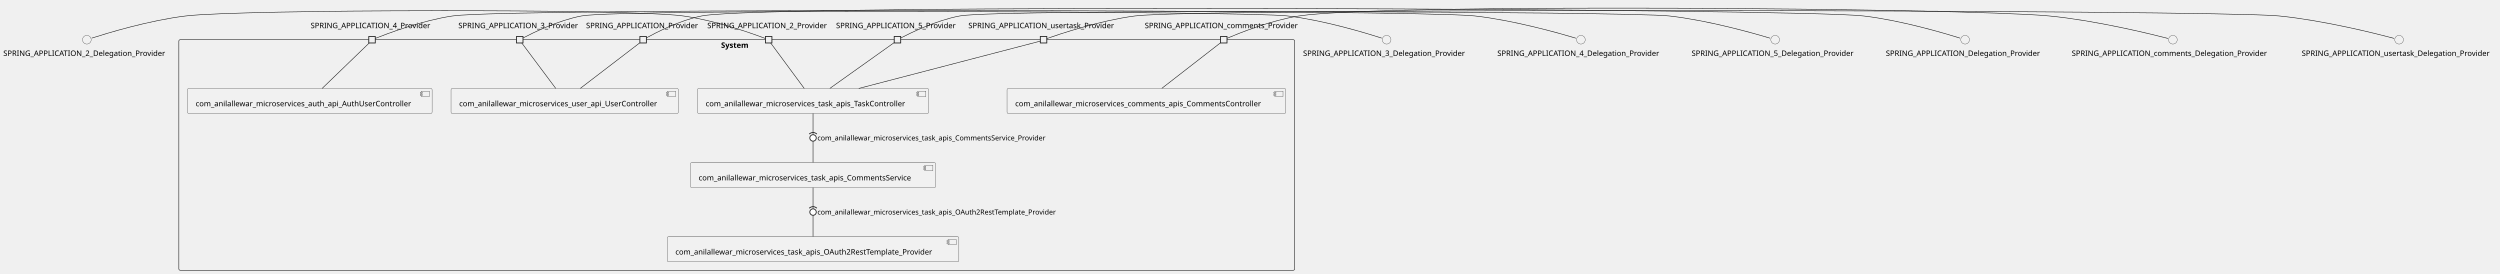
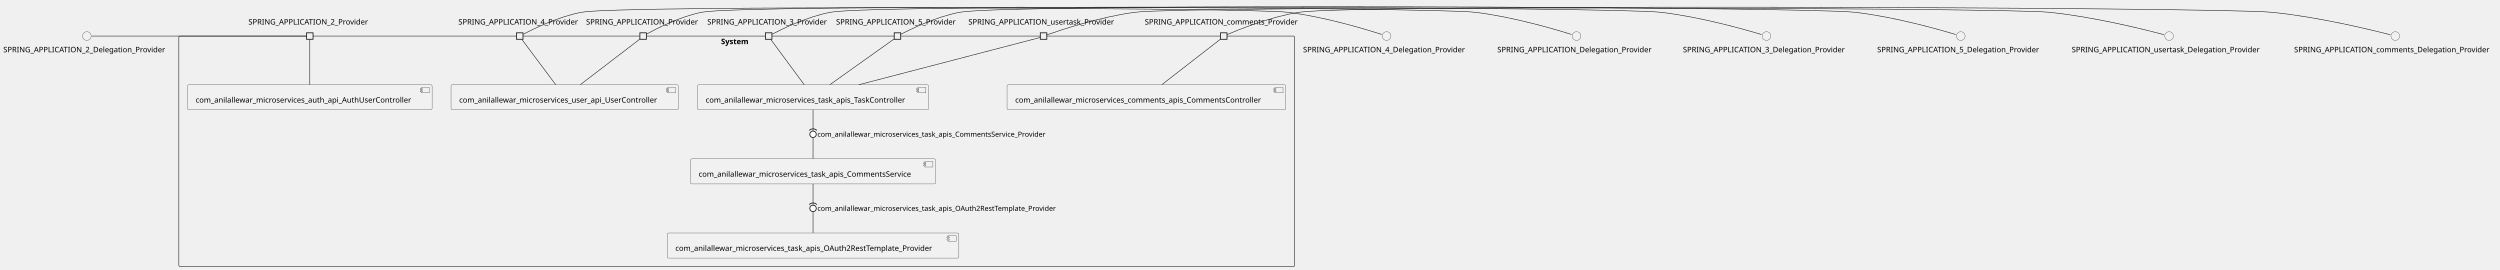
- <svg xmlns="http://www.w3.org/2000/svg" xmlns:xlink="http://www.w3.org/1999/xlink" contentStyleType="text/css" height="505px" preserveAspectRatio="none" style="width:4620px;height:505px;background:#FFFFFF;" version="1.1" viewBox="0 0 4620 505" width="4620px" zoomAndPan="magnify">
+ <svg xmlns="http://www.w3.org/2000/svg" xmlns:xlink="http://www.w3.org/1999/xlink" contentStyleType="text/css" height="498px" preserveAspectRatio="none" style="width:4620px;height:498px;background:#FFFFFF;" version="1.1" viewBox="0 0 4620 498" width="4620px" zoomAndPan="magnify">
  <defs />
  <g>
    <g id="cluster_System">
-       <rect fill="none" height="426" rx="2.5" ry="2.5" style="stroke:#181818;stroke-width:1.0;" width="2062" x="330.5" y="73.42" />
-       <text fill="#000000" font-family="sans-serif" font-size="14" font-weight="bold" lengthAdjust="spacing" textLength="58" x="1332.5" y="88.415">System</text>
+       <rect fill="none" height="426" rx="2.5" ry="2.5" style="stroke:#181818;stroke-width:1.0;" width="2062" x="330.5" y="66.62" />
+       <text fill="#000000" font-family="sans-serif" font-size="14" font-weight="bold" lengthAdjust="spacing" textLength="58" x="1332.5" y="81.615">System</text>
    </g>
    <g id="elem_com_anilallewar_microservices_auth_api_AuthUserController">
-       <a href="anilallewar-microservices-basics-spring-boot.repository#_05n4yvxfEe6POsNlSrEc1A" target="_top" title="anilallewar-microservices-basics-spring-boot.repository#_05n4yvxfEe6POsNlSrEc1A" xlink:actuate="onRequest" xlink:href="anilallewar-microservices-basics-spring-boot.repository#_05n4yvxfEe6POsNlSrEc1A" xlink:show="new" xlink:title="anilallewar-microservices-basics-spring-boot.repository#_05n4yvxfEe6POsNlSrEc1A" xlink:type="simple">
-         <rect fill="#F1F1F1" height="46.297" rx="2.5" ry="2.5" style="stroke:#181818;stroke-width:0.5;" width="452" x="346.5" y="163.42" />
-         <rect fill="#F1F1F1" height="10" style="stroke:#181818;stroke-width:0.5;" width="15" x="778.5" y="168.42" />
-         <rect fill="#F1F1F1" height="2" style="stroke:#181818;stroke-width:0.5;" width="4" x="776.5" y="170.42" />
-         <rect fill="#F1F1F1" height="2" style="stroke:#181818;stroke-width:0.5;" width="4" x="776.5" y="174.42" />
-         <text fill="#000000" font-family="sans-serif" font-size="14" lengthAdjust="spacing" textLength="412" x="361.5" y="196.415">com_anilallewar_microservices_auth_api_AuthUserController</text>
+       <a href="anilallewar-microservices-basics-spring-boot.repository#_2xzwGv0oEe674L9jyXxNZA" target="_top" title="anilallewar-microservices-basics-spring-boot.repository#_2xzwGv0oEe674L9jyXxNZA" xlink:actuate="onRequest" xlink:href="anilallewar-microservices-basics-spring-boot.repository#_2xzwGv0oEe674L9jyXxNZA" xlink:show="new" xlink:title="anilallewar-microservices-basics-spring-boot.repository#_2xzwGv0oEe674L9jyXxNZA" xlink:type="simple">
+         <rect fill="#F1F1F1" height="46.297" rx="2.5" ry="2.5" style="stroke:#181818;stroke-width:0.5;" width="452" x="346.5" y="156.62" />
+         <rect fill="#F1F1F1" height="10" style="stroke:#181818;stroke-width:0.5;" width="15" x="778.5" y="161.62" />
+         <rect fill="#F1F1F1" height="2" style="stroke:#181818;stroke-width:0.5;" width="4" x="776.5" y="163.62" />
+         <rect fill="#F1F1F1" height="2" style="stroke:#181818;stroke-width:0.5;" width="4" x="776.5" y="167.62" />
+         <text fill="#000000" font-family="sans-serif" font-size="14" lengthAdjust="spacing" textLength="412" x="361.5" y="189.615">com_anilallewar_microservices_auth_api_AuthUserController</text>
      </a>
    </g>
    <g id="elem_com_anilallewar_microservices_comments_apis_CommentsController">
-       <a href="anilallewar-microservices-basics-spring-boot.repository#_05n4yvxfEe6POsNlSrEc1A" target="_top" title="anilallewar-microservices-basics-spring-boot.repository#_05n4yvxfEe6POsNlSrEc1A" xlink:actuate="onRequest" xlink:href="anilallewar-microservices-basics-spring-boot.repository#_05n4yvxfEe6POsNlSrEc1A" xlink:show="new" xlink:title="anilallewar-microservices-basics-spring-boot.repository#_05n4yvxfEe6POsNlSrEc1A" xlink:type="simple">
-         <rect fill="#F1F1F1" height="46.297" rx="2.5" ry="2.5" style="stroke:#181818;stroke-width:0.5;" width="515" x="1861" y="163.42" />
-         <rect fill="#F1F1F1" height="10" style="stroke:#181818;stroke-width:0.5;" width="15" x="2356" y="168.42" />
-         <rect fill="#F1F1F1" height="2" style="stroke:#181818;stroke-width:0.5;" width="4" x="2354" y="170.42" />
-         <rect fill="#F1F1F1" height="2" style="stroke:#181818;stroke-width:0.5;" width="4" x="2354" y="174.42" />
-         <text fill="#000000" font-family="sans-serif" font-size="14" lengthAdjust="spacing" textLength="475" x="1876" y="196.415">com_anilallewar_microservices_comments_apis_CommentsController</text>
+       <a href="anilallewar-microservices-basics-spring-boot.repository#_2xzwGv0oEe674L9jyXxNZA" target="_top" title="anilallewar-microservices-basics-spring-boot.repository#_2xzwGv0oEe674L9jyXxNZA" xlink:actuate="onRequest" xlink:href="anilallewar-microservices-basics-spring-boot.repository#_2xzwGv0oEe674L9jyXxNZA" xlink:show="new" xlink:title="anilallewar-microservices-basics-spring-boot.repository#_2xzwGv0oEe674L9jyXxNZA" xlink:type="simple">
+         <rect fill="#F1F1F1" height="46.297" rx="2.5" ry="2.5" style="stroke:#181818;stroke-width:0.5;" width="515" x="1861" y="156.62" />
+         <rect fill="#F1F1F1" height="10" style="stroke:#181818;stroke-width:0.5;" width="15" x="2356" y="161.62" />
+         <rect fill="#F1F1F1" height="2" style="stroke:#181818;stroke-width:0.5;" width="4" x="2354" y="163.62" />
+         <rect fill="#F1F1F1" height="2" style="stroke:#181818;stroke-width:0.5;" width="4" x="2354" y="167.62" />
+         <text fill="#000000" font-family="sans-serif" font-size="14" lengthAdjust="spacing" textLength="475" x="1876" y="189.615">com_anilallewar_microservices_comments_apis_CommentsController</text>
      </a>
    </g>
    <g id="elem_com_anilallewar_microservices_task_apis_CommentsService">
-       <a href="anilallewar-microservices-basics-spring-boot.repository#_05n4yvxfEe6POsNlSrEc1A" target="_top" title="anilallewar-microservices-basics-spring-boot.repository#_05n4yvxfEe6POsNlSrEc1A" xlink:actuate="onRequest" xlink:href="anilallewar-microservices-basics-spring-boot.repository#_05n4yvxfEe6POsNlSrEc1A" xlink:show="new" xlink:title="anilallewar-microservices-basics-spring-boot.repository#_05n4yvxfEe6POsNlSrEc1A" xlink:type="simple">
-         <rect fill="#F1F1F1" height="46.297" rx="2.5" ry="2.5" style="stroke:#181818;stroke-width:0.5;" width="453" x="1276" y="300.42" />
-         <rect fill="#F1F1F1" height="10" style="stroke:#181818;stroke-width:0.5;" width="15" x="1709" y="305.42" />
-         <rect fill="#F1F1F1" height="2" style="stroke:#181818;stroke-width:0.5;" width="4" x="1707" y="307.42" />
-         <rect fill="#F1F1F1" height="2" style="stroke:#181818;stroke-width:0.5;" width="4" x="1707" y="311.42" />
-         <text fill="#000000" font-family="sans-serif" font-size="14" lengthAdjust="spacing" textLength="413" x="1291" y="333.415">com_anilallewar_microservices_task_apis_CommentsService</text>
+       <a href="anilallewar-microservices-basics-spring-boot.repository#_2xzwGv0oEe674L9jyXxNZA" target="_top" title="anilallewar-microservices-basics-spring-boot.repository#_2xzwGv0oEe674L9jyXxNZA" xlink:actuate="onRequest" xlink:href="anilallewar-microservices-basics-spring-boot.repository#_2xzwGv0oEe674L9jyXxNZA" xlink:show="new" xlink:title="anilallewar-microservices-basics-spring-boot.repository#_2xzwGv0oEe674L9jyXxNZA" xlink:type="simple">
+         <rect fill="#F1F1F1" height="46.297" rx="2.5" ry="2.5" style="stroke:#181818;stroke-width:0.5;" width="453" x="1276" y="293.62" />
+         <rect fill="#F1F1F1" height="10" style="stroke:#181818;stroke-width:0.5;" width="15" x="1709" y="298.62" />
+         <rect fill="#F1F1F1" height="2" style="stroke:#181818;stroke-width:0.5;" width="4" x="1707" y="300.62" />
+         <rect fill="#F1F1F1" height="2" style="stroke:#181818;stroke-width:0.5;" width="4" x="1707" y="304.62" />
+         <text fill="#000000" font-family="sans-serif" font-size="14" lengthAdjust="spacing" textLength="413" x="1291" y="326.615">com_anilallewar_microservices_task_apis_CommentsService</text>
      </a>
    </g>
    <g id="elem_com_anilallewar_microservices_task_apis_OAuth2RestTemplate_Provider">
-       <a href="anilallewar-microservices-basics-spring-boot.repository#_05n4yvxfEe6POsNlSrEc1A" target="_top" title="anilallewar-microservices-basics-spring-boot.repository#_05n4yvxfEe6POsNlSrEc1A" xlink:actuate="onRequest" xlink:href="anilallewar-microservices-basics-spring-boot.repository#_05n4yvxfEe6POsNlSrEc1A" xlink:show="new" xlink:title="anilallewar-microservices-basics-spring-boot.repository#_05n4yvxfEe6POsNlSrEc1A" xlink:type="simple">
-         <rect fill="#F1F1F1" height="46.297" rx="2.5" ry="2.5" style="stroke:#181818;stroke-width:0.5;" width="539" x="1233" y="437.42" />
-         <rect fill="#F1F1F1" height="10" style="stroke:#181818;stroke-width:0.5;" width="15" x="1752" y="442.42" />
-         <rect fill="#F1F1F1" height="2" style="stroke:#181818;stroke-width:0.5;" width="4" x="1750" y="444.42" />
-         <rect fill="#F1F1F1" height="2" style="stroke:#181818;stroke-width:0.5;" width="4" x="1750" y="448.42" />
-         <text fill="#000000" font-family="sans-serif" font-size="14" lengthAdjust="spacing" textLength="499" x="1248" y="470.415">com_anilallewar_microservices_task_apis_OAuth2RestTemplate_Provider</text>
+       <a href="anilallewar-microservices-basics-spring-boot.repository#_2xzwGv0oEe674L9jyXxNZA" target="_top" title="anilallewar-microservices-basics-spring-boot.repository#_2xzwGv0oEe674L9jyXxNZA" xlink:actuate="onRequest" xlink:href="anilallewar-microservices-basics-spring-boot.repository#_2xzwGv0oEe674L9jyXxNZA" xlink:show="new" xlink:title="anilallewar-microservices-basics-spring-boot.repository#_2xzwGv0oEe674L9jyXxNZA" xlink:type="simple">
+         <rect fill="#F1F1F1" height="46.297" rx="2.5" ry="2.5" style="stroke:#181818;stroke-width:0.5;" width="539" x="1233" y="430.62" />
+         <rect fill="#F1F1F1" height="10" style="stroke:#181818;stroke-width:0.5;" width="15" x="1752" y="435.62" />
+         <rect fill="#F1F1F1" height="2" style="stroke:#181818;stroke-width:0.5;" width="4" x="1750" y="437.62" />
+         <rect fill="#F1F1F1" height="2" style="stroke:#181818;stroke-width:0.5;" width="4" x="1750" y="441.62" />
+         <text fill="#000000" font-family="sans-serif" font-size="14" lengthAdjust="spacing" textLength="499" x="1248" y="463.615">com_anilallewar_microservices_task_apis_OAuth2RestTemplate_Provider</text>
      </a>
    </g>
    <g id="elem_com_anilallewar_microservices_task_apis_TaskController">
-       <a href="anilallewar-microservices-basics-spring-boot.repository#_05n4yvxfEe6POsNlSrEc1A" target="_top" title="anilallewar-microservices-basics-spring-boot.repository#_05n4yvxfEe6POsNlSrEc1A" xlink:actuate="onRequest" xlink:href="anilallewar-microservices-basics-spring-boot.repository#_05n4yvxfEe6POsNlSrEc1A" xlink:show="new" xlink:title="anilallewar-microservices-basics-spring-boot.repository#_05n4yvxfEe6POsNlSrEc1A" xlink:type="simple">
-         <rect fill="#F1F1F1" height="46.297" rx="2.5" ry="2.5" style="stroke:#181818;stroke-width:0.5;" width="427" x="1289" y="163.42" />
-         <rect fill="#F1F1F1" height="10" style="stroke:#181818;stroke-width:0.5;" width="15" x="1696" y="168.42" />
-         <rect fill="#F1F1F1" height="2" style="stroke:#181818;stroke-width:0.5;" width="4" x="1694" y="170.42" />
-         <rect fill="#F1F1F1" height="2" style="stroke:#181818;stroke-width:0.5;" width="4" x="1694" y="174.42" />
-         <text fill="#000000" font-family="sans-serif" font-size="14" lengthAdjust="spacing" textLength="387" x="1304" y="196.415">com_anilallewar_microservices_task_apis_TaskController</text>
+       <a href="anilallewar-microservices-basics-spring-boot.repository#_2xzwGv0oEe674L9jyXxNZA" target="_top" title="anilallewar-microservices-basics-spring-boot.repository#_2xzwGv0oEe674L9jyXxNZA" xlink:actuate="onRequest" xlink:href="anilallewar-microservices-basics-spring-boot.repository#_2xzwGv0oEe674L9jyXxNZA" xlink:show="new" xlink:title="anilallewar-microservices-basics-spring-boot.repository#_2xzwGv0oEe674L9jyXxNZA" xlink:type="simple">
+         <rect fill="#F1F1F1" height="46.297" rx="2.5" ry="2.5" style="stroke:#181818;stroke-width:0.5;" width="427" x="1289" y="156.62" />
+         <rect fill="#F1F1F1" height="10" style="stroke:#181818;stroke-width:0.5;" width="15" x="1696" y="161.62" />
+         <rect fill="#F1F1F1" height="2" style="stroke:#181818;stroke-width:0.5;" width="4" x="1694" y="163.62" />
+         <rect fill="#F1F1F1" height="2" style="stroke:#181818;stroke-width:0.5;" width="4" x="1694" y="167.62" />
+         <text fill="#000000" font-family="sans-serif" font-size="14" lengthAdjust="spacing" textLength="387" x="1304" y="189.615">com_anilallewar_microservices_task_apis_TaskController</text>
      </a>
    </g>
    <g id="elem_com_anilallewar_microservices_user_api_UserController">
-       <a href="anilallewar-microservices-basics-spring-boot.repository#_05n4yvxfEe6POsNlSrEc1A" target="_top" title="anilallewar-microservices-basics-spring-boot.repository#_05n4yvxfEe6POsNlSrEc1A" xlink:actuate="onRequest" xlink:href="anilallewar-microservices-basics-spring-boot.repository#_05n4yvxfEe6POsNlSrEc1A" xlink:show="new" xlink:title="anilallewar-microservices-basics-spring-boot.repository#_05n4yvxfEe6POsNlSrEc1A" xlink:type="simple">
-         <rect fill="#F1F1F1" height="46.297" rx="2.5" ry="2.5" style="stroke:#181818;stroke-width:0.5;" width="420" x="833.5" y="163.42" />
-         <rect fill="#F1F1F1" height="10" style="stroke:#181818;stroke-width:0.5;" width="15" x="1233.5" y="168.42" />
-         <rect fill="#F1F1F1" height="2" style="stroke:#181818;stroke-width:0.5;" width="4" x="1231.5" y="170.42" />
-         <rect fill="#F1F1F1" height="2" style="stroke:#181818;stroke-width:0.5;" width="4" x="1231.5" y="174.42" />
-         <text fill="#000000" font-family="sans-serif" font-size="14" lengthAdjust="spacing" textLength="380" x="848.5" y="196.415">com_anilallewar_microservices_user_api_UserController</text>
+       <a href="anilallewar-microservices-basics-spring-boot.repository#_2xzwGv0oEe674L9jyXxNZA" target="_top" title="anilallewar-microservices-basics-spring-boot.repository#_2xzwGv0oEe674L9jyXxNZA" xlink:actuate="onRequest" xlink:href="anilallewar-microservices-basics-spring-boot.repository#_2xzwGv0oEe674L9jyXxNZA" xlink:show="new" xlink:title="anilallewar-microservices-basics-spring-boot.repository#_2xzwGv0oEe674L9jyXxNZA" xlink:type="simple">
+         <rect fill="#F1F1F1" height="46.297" rx="2.5" ry="2.5" style="stroke:#181818;stroke-width:0.5;" width="420" x="833.5" y="156.62" />
+         <rect fill="#F1F1F1" height="10" style="stroke:#181818;stroke-width:0.5;" width="15" x="1233.5" y="161.62" />
+         <rect fill="#F1F1F1" height="2" style="stroke:#181818;stroke-width:0.5;" width="4" x="1231.5" y="163.62" />
+         <rect fill="#F1F1F1" height="2" style="stroke:#181818;stroke-width:0.5;" width="4" x="1231.5" y="167.62" />
+         <text fill="#000000" font-family="sans-serif" font-size="14" lengthAdjust="spacing" textLength="380" x="848.5" y="189.615">com_anilallewar_microservices_user_api_UserController</text>
      </a>
    </g>
-     <text fill="#000000" font-family="sans-serif" font-size="14" lengthAdjust="spacing" textLength="227" x="1307" y="52.118">SPRING_APPLICATION_2_Provider</text>
-     <rect fill="#F1F1F1" height="12" style="stroke:#181818;stroke-width:1.5;" width="12" x="1414.5" y="67.42" />
-     <text fill="#000000" font-family="sans-serif" font-size="14" lengthAdjust="spacing" textLength="227" x="847" y="52.118">SPRING_APPLICATION_3_Provider</text>
-     <rect fill="#F1F1F1" height="12" style="stroke:#181818;stroke-width:1.5;" width="12" x="954.5" y="67.42" />
-     <text fill="#000000" font-family="sans-serif" font-size="14" lengthAdjust="spacing" textLength="227" x="574" y="52.118">SPRING_APPLICATION_4_Provider</text>
-     <rect fill="#F1F1F1" height="12" style="stroke:#181818;stroke-width:1.5;" width="12" x="681.5" y="67.42" />
-     <text fill="#000000" font-family="sans-serif" font-size="14" lengthAdjust="spacing" textLength="227" x="1545" y="52.118">SPRING_APPLICATION_5_Provider</text>
-     <rect fill="#F1F1F1" height="12" style="stroke:#181818;stroke-width:1.5;" width="12" x="1652.5" y="67.42" />
-     <text fill="#000000" font-family="sans-serif" font-size="14" lengthAdjust="spacing" textLength="211" x="1083" y="52.118">SPRING_APPLICATION_Provider</text>
-     <rect fill="#F1F1F1" height="12" style="stroke:#181818;stroke-width:1.5;" width="12" x="1182.5" y="67.42" />
-     <text fill="#000000" font-family="sans-serif" font-size="14" lengthAdjust="spacing" textLength="292" x="2115.5" y="52.118">SPRING_APPLICATION_comments_Provider</text>
-     <rect fill="#F1F1F1" height="12" style="stroke:#181818;stroke-width:1.5;" width="12" x="2255.5" y="67.42" />
-     <text fill="#000000" font-family="sans-serif" font-size="14" lengthAdjust="spacing" textLength="278" x="1789.5" y="52.118">SPRING_APPLICATION_usertask_Provider</text>
-     <rect fill="#F1F1F1" height="12" style="stroke:#181818;stroke-width:1.5;" width="12" x="1922.5" y="67.42" />
+     <text fill="#000000" font-family="sans-serif" font-size="14" lengthAdjust="spacing" textLength="227" x="459" y="45.318">SPRING_APPLICATION_2_Provider</text>
+     <rect fill="#F1F1F1" height="12" style="stroke:#181818;stroke-width:1.5;" width="12" x="566.5" y="60.62" />
+     <text fill="#000000" font-family="sans-serif" font-size="14" lengthAdjust="spacing" textLength="227" x="1307" y="45.318">SPRING_APPLICATION_3_Provider</text>
+     <rect fill="#F1F1F1" height="12" style="stroke:#181818;stroke-width:1.5;" width="12" x="1414.5" y="60.62" />
+     <text fill="#000000" font-family="sans-serif" font-size="14" lengthAdjust="spacing" textLength="227" x="847" y="45.318">SPRING_APPLICATION_4_Provider</text>
+     <rect fill="#F1F1F1" height="12" style="stroke:#181818;stroke-width:1.5;" width="12" x="954.5" y="60.62" />
+     <text fill="#000000" font-family="sans-serif" font-size="14" lengthAdjust="spacing" textLength="227" x="1545" y="45.318">SPRING_APPLICATION_5_Provider</text>
+     <rect fill="#F1F1F1" height="12" style="stroke:#181818;stroke-width:1.5;" width="12" x="1652.5" y="60.62" />
+     <text fill="#000000" font-family="sans-serif" font-size="14" lengthAdjust="spacing" textLength="211" x="1083" y="45.318">SPRING_APPLICATION_Provider</text>
+     <rect fill="#F1F1F1" height="12" style="stroke:#181818;stroke-width:1.5;" width="12" x="1182.5" y="60.62" />
+     <text fill="#000000" font-family="sans-serif" font-size="14" lengthAdjust="spacing" textLength="292" x="2115.5" y="45.318">SPRING_APPLICATION_comments_Provider</text>
+     <rect fill="#F1F1F1" height="12" style="stroke:#181818;stroke-width:1.5;" width="12" x="2255.5" y="60.62" />
+     <text fill="#000000" font-family="sans-serif" font-size="14" lengthAdjust="spacing" textLength="278" x="1789.5" y="45.318">SPRING_APPLICATION_usertask_Provider</text>
+     <rect fill="#F1F1F1" height="12" style="stroke:#181818;stroke-width:1.5;" width="12" x="1922.5" y="60.62" />
    <g id="elem_SPRING_APPLICATION_2_Delegation_Provider">
-       <ellipse cx="160.5" cy="73.42" fill="#F1F1F1" rx="8" ry="8" style="stroke:#181818;stroke-width:0.5;" />
-       <text fill="#000000" font-family="sans-serif" font-size="14" lengthAdjust="spacing" textLength="309" x="6" y="103.415">SPRING_APPLICATION_2_Delegation_Provider</text>
+       <ellipse cx="160.5" cy="66.62" fill="#F1F1F1" rx="8" ry="8" style="stroke:#181818;stroke-width:0.5;" />
+       <text fill="#000000" font-family="sans-serif" font-size="14" lengthAdjust="spacing" textLength="309" x="6" y="96.615">SPRING_APPLICATION_2_Delegation_Provider</text>
    </g>
    <g id="elem_SPRING_APPLICATION_3_Delegation_Provider">
-       <ellipse cx="2562.5" cy="73.42" fill="#F1F1F1" rx="8" ry="8" style="stroke:#181818;stroke-width:0.5;" />
-       <text fill="#000000" font-family="sans-serif" font-size="14" lengthAdjust="spacing" textLength="309" x="2408" y="103.415">SPRING_APPLICATION_3_Delegation_Provider</text>
+       <ellipse cx="3264.5" cy="66.62" fill="#F1F1F1" rx="8" ry="8" style="stroke:#181818;stroke-width:0.5;" />
+       <text fill="#000000" font-family="sans-serif" font-size="14" lengthAdjust="spacing" textLength="309" x="3110" y="96.615">SPRING_APPLICATION_3_Delegation_Provider</text>
    </g>
    <g id="elem_SPRING_APPLICATION_4_Delegation_Provider">
-       <ellipse cx="2921.5" cy="73.42" fill="#F1F1F1" rx="8" ry="8" style="stroke:#181818;stroke-width:0.5;" />
-       <text fill="#000000" font-family="sans-serif" font-size="14" lengthAdjust="spacing" textLength="309" x="2767" y="103.415">SPRING_APPLICATION_4_Delegation_Provider</text>
+       <ellipse cx="2562.5" cy="66.62" fill="#F1F1F1" rx="8" ry="8" style="stroke:#181818;stroke-width:0.5;" />
+       <text fill="#000000" font-family="sans-serif" font-size="14" lengthAdjust="spacing" textLength="309" x="2408" y="96.615">SPRING_APPLICATION_4_Delegation_Provider</text>
    </g>
    <g id="elem_SPRING_APPLICATION_5_Delegation_Provider">
-       <ellipse cx="3280.5" cy="73.42" fill="#F1F1F1" rx="8" ry="8" style="stroke:#181818;stroke-width:0.5;" />
-       <text fill="#000000" font-family="sans-serif" font-size="14" lengthAdjust="spacing" textLength="309" x="3126" y="103.415">SPRING_APPLICATION_5_Delegation_Provider</text>
+       <ellipse cx="3623.5" cy="66.62" fill="#F1F1F1" rx="8" ry="8" style="stroke:#181818;stroke-width:0.5;" />
+       <text fill="#000000" font-family="sans-serif" font-size="14" lengthAdjust="spacing" textLength="309" x="3469" y="96.615">SPRING_APPLICATION_5_Delegation_Provider</text>
    </g>
    <g id="elem_SPRING_APPLICATION_Delegation_Provider">
-       <ellipse cx="3631.5" cy="73.42" fill="#F1F1F1" rx="8" ry="8" style="stroke:#181818;stroke-width:0.5;" />
-       <text fill="#000000" font-family="sans-serif" font-size="14" lengthAdjust="spacing" textLength="293" x="3485" y="103.415">SPRING_APPLICATION_Delegation_Provider</text>
+       <ellipse cx="2913.5" cy="66.62" fill="#F1F1F1" rx="8" ry="8" style="stroke:#181818;stroke-width:0.5;" />
+       <text fill="#000000" font-family="sans-serif" font-size="14" lengthAdjust="spacing" textLength="293" x="2767" y="96.615">SPRING_APPLICATION_Delegation_Provider</text>
    </g>
    <g id="elem_SPRING_APPLICATION_comments_Delegation_Provider">
-       <ellipse cx="4015.5" cy="73.42" fill="#F1F1F1" rx="8" ry="8" style="stroke:#181818;stroke-width:0.5;" />
-       <text fill="#000000" font-family="sans-serif" font-size="14" lengthAdjust="spacing" textLength="374" x="3828.5" y="103.415">SPRING_APPLICATION_comments_Delegation_Provider</text>
+       <ellipse cx="4426.5" cy="66.62" fill="#F1F1F1" rx="8" ry="8" style="stroke:#181818;stroke-width:0.5;" />
+       <text fill="#000000" font-family="sans-serif" font-size="14" lengthAdjust="spacing" textLength="374" x="4239.5" y="96.615">SPRING_APPLICATION_comments_Delegation_Provider</text>
    </g>
    <g id="elem_SPRING_APPLICATION_usertask_Delegation_Provider">
-       <ellipse cx="4433.5" cy="73.42" fill="#F1F1F1" rx="8" ry="8" style="stroke:#181818;stroke-width:0.5;" />
-       <text fill="#000000" font-family="sans-serif" font-size="14" lengthAdjust="spacing" textLength="360" x="4253.5" y="103.415">SPRING_APPLICATION_usertask_Delegation_Provider</text>
+       <ellipse cx="4008.5" cy="66.62" fill="#F1F1F1" rx="8" ry="8" style="stroke:#181818;stroke-width:0.5;" />
+       <text fill="#000000" font-family="sans-serif" font-size="14" lengthAdjust="spacing" textLength="360" x="3828.5" y="96.615">SPRING_APPLICATION_usertask_Delegation_Provider</text>
    </g>
    <g id="link_SPRING_APPLICATION_2_Delegation_Provider_SPRING_APPLICATION_2_Provider">
-       <path d="M169.53,70.45 C195.97,61.93 275.68,37.5 344,29.42 C445.29,17.45 1160.93,15.65 1262,29.42 C1322.84,37.71 1393.28,63.11 1414.29,71.03 " fill="none" id="SPRING_APPLICATION_2_Delegation_Provider-SPRING_APPLICATION_2_Provider" style="stroke:#181818;stroke-width:1.0;" />
+       <path d="M169.69,66.62 C223.3,66.62 523.27,66.62 566.35,66.62 " fill="none" id="SPRING_APPLICATION_2_Delegation_Provider-SPRING_APPLICATION_2_Provider" style="stroke:#181818;stroke-width:1.0;" />
    </g>
-     <g id="link_SPRING_APPLICATION_2_Provider_com_anilallewar_microservices_task_apis_TaskController">
-       <path d="M1424.24,79.48 C1435.01,94.07 1466.64,136.88 1486.23,163.4 " fill="none" id="SPRING_APPLICATION_2_Provider-com_anilallewar_microservices_task_apis_TaskController" style="stroke:#181818;stroke-width:1.0;" />
+     <g id="link_SPRING_APPLICATION_2_Provider_com_anilallewar_microservices_auth_api_AuthUserController">
+       <path d="M572.5,72.68 C572.5,87.27 572.5,130.08 572.5,156.6 " fill="none" id="SPRING_APPLICATION_2_Provider-com_anilallewar_microservices_auth_api_AuthUserController" style="stroke:#181818;stroke-width:1.0;" />
    </g>
    <g id="link_SPRING_APPLICATION_3_Delegation_Provider_SPRING_APPLICATION_3_Provider">
-       <path d="M2553.47,70.45 C2527.03,61.93 2447.32,37.5 2379,29.42 C2307.06,20.92 1146.23,16.21 1075,29.42 C1031.66,37.46 983.55,61.27 966.72,70.08 " fill="none" id="SPRING_APPLICATION_3_Delegation_Provider-SPRING_APPLICATION_3_Provider" style="stroke:#181818;stroke-width:1.0;" />
+       <path d="M3255.22,63.77 C3227.27,55.36 3141.32,30.73 3068,22.62 C2983.35,13.26 1618.74,7.08 1535,22.62 C1491.66,30.66 1443.55,54.47 1426.72,63.28 " fill="none" id="SPRING_APPLICATION_3_Delegation_Provider-SPRING_APPLICATION_3_Provider" style="stroke:#181818;stroke-width:1.0;" />
    </g>
-     <g id="link_SPRING_APPLICATION_3_Provider_com_anilallewar_microservices_user_api_UserController">
-       <path d="M964.28,79.48 C975.19,94.07 1007.2,136.88 1027.03,163.4 " fill="none" id="SPRING_APPLICATION_3_Provider-com_anilallewar_microservices_user_api_UserController" style="stroke:#181818;stroke-width:1.0;" />
+     <g id="link_SPRING_APPLICATION_3_Provider_com_anilallewar_microservices_task_apis_TaskController">
+       <path d="M1424.24,72.68 C1435.01,87.27 1466.64,130.08 1486.23,156.6 " fill="none" id="SPRING_APPLICATION_3_Provider-com_anilallewar_microservices_task_apis_TaskController" style="stroke:#181818;stroke-width:1.0;" />
    </g>
    <g id="link_SPRING_APPLICATION_4_Delegation_Provider_SPRING_APPLICATION_4_Provider">
-       <path d="M2912.22,70.57 C2884.27,62.16 2798.32,37.53 2725,29.42 C2620.75,17.89 940.82,14.46 837,29.42 C779.69,37.68 713.73,62.88 693.62,70.92 " fill="none" id="SPRING_APPLICATION_4_Delegation_Provider-SPRING_APPLICATION_4_Provider" style="stroke:#181818;stroke-width:1.0;" />
+       <path d="M2553.47,63.65 C2527.03,55.13 2447.32,30.7 2379,22.62 C2307.06,14.12 1146.23,9.41 1075,22.62 C1031.66,30.66 983.55,54.47 966.72,63.28 " fill="none" id="SPRING_APPLICATION_4_Delegation_Provider-SPRING_APPLICATION_4_Provider" style="stroke:#181818;stroke-width:1.0;" />
    </g>
-     <g id="link_SPRING_APPLICATION_4_Provider_com_anilallewar_microservices_auth_api_AuthUserController">
-       <path d="M682.26,79.48 C667.14,94.07 622.79,136.88 595.31,163.4 " fill="none" id="SPRING_APPLICATION_4_Provider-com_anilallewar_microservices_auth_api_AuthUserController" style="stroke:#181818;stroke-width:1.0;" />
+     <g id="link_SPRING_APPLICATION_4_Provider_com_anilallewar_microservices_user_api_UserController">
+       <path d="M964.28,72.68 C975.19,87.27 1007.2,130.08 1027.03,156.6 " fill="none" id="SPRING_APPLICATION_4_Provider-com_anilallewar_microservices_user_api_UserController" style="stroke:#181818;stroke-width:1.0;" />
    </g>
    <g id="link_SPRING_APPLICATION_5_Delegation_Provider_SPRING_APPLICATION_5_Provider">
-       <path d="M3271.22,70.57 C3243.27,62.16 3157.32,37.53 3084,29.42 C3011.66,21.42 1845.58,16.25 1774,29.42 C1730.1,37.5 1681.29,61.5 1664.53,70.21 " fill="none" id="SPRING_APPLICATION_5_Delegation_Provider-SPRING_APPLICATION_5_Provider" style="stroke:#181818;stroke-width:1.0;" />
+       <path d="M3614.22,63.77 C3586.27,55.36 3500.32,30.73 3427,22.62 C3335.72,12.53 1864.32,6 1774,22.62 C1730.1,30.7 1681.29,54.7 1664.53,63.41 " fill="none" id="SPRING_APPLICATION_5_Delegation_Provider-SPRING_APPLICATION_5_Provider" style="stroke:#181818;stroke-width:1.0;" />
    </g>
    <g id="link_SPRING_APPLICATION_5_Provider_com_anilallewar_microservices_task_apis_TaskController">
-       <path d="M1652.19,78.91 C1632.53,92.9 1571.4,136.4 1533.61,163.28 " fill="none" id="SPRING_APPLICATION_5_Provider-com_anilallewar_microservices_task_apis_TaskController" style="stroke:#181818;stroke-width:1.0;" />
+       <path d="M1652.19,72.11 C1632.53,86.1 1571.4,129.6 1533.61,156.48 " fill="none" id="SPRING_APPLICATION_5_Provider-com_anilallewar_microservices_task_apis_TaskController" style="stroke:#181818;stroke-width:1.0;" />
    </g>
    <g id="link_SPRING_APPLICATION_Delegation_Provider_SPRING_APPLICATION_Provider">
-       <path d="M3622.22,70.45 C3595.04,61.93 3513.11,37.49 3443,29.42 C3324.56,15.78 1414.02,6.6 1297,29.42 C1255.9,37.44 1210.69,61.04 1194.6,69.96 " fill="none" id="SPRING_APPLICATION_Delegation_Provider-SPRING_APPLICATION_Provider" style="stroke:#181818;stroke-width:1.0;" />
+       <path d="M2904.22,63.65 C2877.04,55.13 2795.11,30.69 2725,22.62 C2646.19,13.54 1374.87,7.43 1297,22.62 C1255.9,30.64 1210.69,54.24 1194.6,63.16 " fill="none" id="SPRING_APPLICATION_Delegation_Provider-SPRING_APPLICATION_Provider" style="stroke:#181818;stroke-width:1.0;" />
    </g>
    <g id="link_SPRING_APPLICATION_Provider_com_anilallewar_microservices_user_api_UserController">
-       <path d="M1182.27,79.19 C1163.62,93.46 1107.39,136.51 1072.49,163.22 " fill="none" id="SPRING_APPLICATION_Provider-com_anilallewar_microservices_user_api_UserController" style="stroke:#181818;stroke-width:1.0;" />
+       <path d="M1182.27,72.39 C1163.62,86.66 1107.39,129.71 1072.49,156.42 " fill="none" id="SPRING_APPLICATION_Provider-com_anilallewar_microservices_user_api_UserController" style="stroke:#181818;stroke-width:1.0;" />
    </g>
    <g id="link_SPRING_APPLICATION_comments_Delegation_Provider_SPRING_APPLICATION_comments_Provider">
-       <path d="M4006.41,71.03 C3975.69,63.1 3872.83,37.67 3786,29.42 C3632.8,14.87 2553.1,6 2401,29.42 C2347.79,37.61 2287.04,62.41 2267.73,70.69 " fill="none" id="SPRING_APPLICATION_comments_Delegation_Provider-SPRING_APPLICATION_comments_Provider" style="stroke:#181818;stroke-width:1.0;" />
+       <path d="M4417.41,64.23 C4386.69,56.3 4283.83,30.87 4197,22.62 C4097.67,13.18 2499.62,7.44 2401,22.62 C2347.79,30.81 2287.04,55.61 2267.73,63.89 " fill="none" id="SPRING_APPLICATION_comments_Delegation_Provider-SPRING_APPLICATION_comments_Provider" style="stroke:#181818;stroke-width:1.0;" />
    </g>
    <g id="link_SPRING_APPLICATION_comments_Provider_com_anilallewar_microservices_comments_apis_CommentsController">
-       <path d="M2255.36,79.19 C2236.97,93.46 2181.51,136.51 2147.09,163.22 " fill="none" id="SPRING_APPLICATION_comments_Provider-com_anilallewar_microservices_comments_apis_CommentsController" style="stroke:#181818;stroke-width:1.0;" />
+       <path d="M2255.36,72.39 C2236.97,86.66 2181.51,129.71 2147.09,156.42 " fill="none" id="SPRING_APPLICATION_comments_Provider-com_anilallewar_microservices_comments_apis_CommentsController" style="stroke:#181818;stroke-width:1.0;" />
    </g>
    <g id="link_SPRING_APPLICATION_usertask_Delegation_Provider_SPRING_APPLICATION_usertask_Provider">
-       <path d="M4424.27,70.92 C4394,62.86 4294.86,37.63 4211,29.42 C4094.17,17.98 2214.44,14.55 2098,29.42 C2032.56,37.78 1956.27,63.58 1934.55,71.25 " fill="none" id="SPRING_APPLICATION_usertask_Delegation_Provider-SPRING_APPLICATION_usertask_Provider" style="stroke:#181818;stroke-width:1.0;" />
+       <path d="M3999.27,64.12 C3969,56.06 3869.86,30.83 3786,22.62 C3692.67,13.48 2191.02,10.74 2098,22.62 C2032.56,30.98 1956.27,56.78 1934.55,64.45 " fill="none" id="SPRING_APPLICATION_usertask_Delegation_Provider-SPRING_APPLICATION_usertask_Provider" style="stroke:#181818;stroke-width:1.0;" />
    </g>
    <g id="link_SPRING_APPLICATION_usertask_Provider_com_anilallewar_microservices_task_apis_TaskController">
-       <path d="M1922.48,75.99 C1886.63,85.33 1699.09,134.2 1587.1,163.38 " fill="none" id="SPRING_APPLICATION_usertask_Provider-com_anilallewar_microservices_task_apis_TaskController" style="stroke:#181818;stroke-width:1.0;" />
+       <path d="M1922.48,69.19 C1886.63,78.53 1699.09,127.4 1587.1,156.58 " fill="none" id="SPRING_APPLICATION_usertask_Provider-com_anilallewar_microservices_task_apis_TaskController" style="stroke:#181818;stroke-width:1.0;" />
    </g>
    <g id="link_com_anilallewar_microservices_task_apis_TaskController_com_anilallewar_microservices_task_apis_CommentsService">
-       <path d="M1502.5,209.71 C1502.5,234.73 1502.5,275.07 1502.5,300.09 " fill="none" id="com_anilallewar_microservices_task_apis_TaskController-com_anilallewar_microservices_task_apis_CommentsService" style="stroke:#181818;stroke-width:1.0;" />
-       <text fill="#000000" font-family="sans-serif" font-size="13" lengthAdjust="spacing" textLength="447" x="1510.5" y="259.487">com_anilallewar_microservices_task_apis_CommentsService_Provider</text>
-       <path d="M1509.571,247.829 A10,10 0 0 0 1495.429 247.829" fill="none" style="stroke:#181818;stroke-width:1.5;" />
-       <ellipse cx="1502.5" cy="254.9" fill="#FFFFFF" rx="6" ry="6" style="stroke:#181818;stroke-width:1.5;" />
+       <path d="M1502.5,202.91 C1502.5,227.93 1502.5,268.27 1502.5,293.29 " fill="none" id="com_anilallewar_microservices_task_apis_TaskController-com_anilallewar_microservices_task_apis_CommentsService" style="stroke:#181818;stroke-width:1.0;" />
+       <text fill="#000000" font-family="sans-serif" font-size="13" lengthAdjust="spacing" textLength="447" x="1510.5" y="252.687">com_anilallewar_microservices_task_apis_CommentsService_Provider</text>
+       <path d="M1509.571,241.029 A10,10 0 0 0 1495.429 241.029" fill="none" style="stroke:#181818;stroke-width:1.5;" />
+       <ellipse cx="1502.5" cy="248.1" fill="#FFFFFF" rx="6" ry="6" style="stroke:#181818;stroke-width:1.5;" />
    </g>
    <g id="link_com_anilallewar_microservices_task_apis_CommentsService_com_anilallewar_microservices_task_apis_OAuth2RestTemplate_Provider">
-       <path d="M1502.5,346.71 C1502.5,371.73 1502.5,412.07 1502.5,437.09 " fill="none" id="com_anilallewar_microservices_task_apis_CommentsService-com_anilallewar_microservices_task_apis_OAuth2RestTemplate_Provider" style="stroke:#181818;stroke-width:1.0;" />
-       <text fill="#000000" font-family="sans-serif" font-size="13" lengthAdjust="spacing" textLength="465" x="1510.5" y="396.487">com_anilallewar_microservices_task_apis_OAuth2RestTemplate_Provider</text>
-       <path d="M1509.571,384.829 A10,10 0 0 0 1495.429 384.829" fill="none" style="stroke:#181818;stroke-width:1.5;" />
-       <ellipse cx="1502.5" cy="391.9" fill="#FFFFFF" rx="6" ry="6" style="stroke:#181818;stroke-width:1.5;" />
+       <path d="M1502.5,339.91 C1502.5,364.93 1502.5,405.27 1502.5,430.29 " fill="none" id="com_anilallewar_microservices_task_apis_CommentsService-com_anilallewar_microservices_task_apis_OAuth2RestTemplate_Provider" style="stroke:#181818;stroke-width:1.0;" />
+       <text fill="#000000" font-family="sans-serif" font-size="13" lengthAdjust="spacing" textLength="465" x="1510.5" y="389.687">com_anilallewar_microservices_task_apis_OAuth2RestTemplate_Provider</text>
+       <path d="M1509.571,378.029 A10,10 0 0 0 1495.429 378.029" fill="none" style="stroke:#181818;stroke-width:1.5;" />
+       <ellipse cx="1502.5" cy="385.1" fill="#FFFFFF" rx="6" ry="6" style="stroke:#181818;stroke-width:1.5;" />
    </g>
  </g>
</svg>
